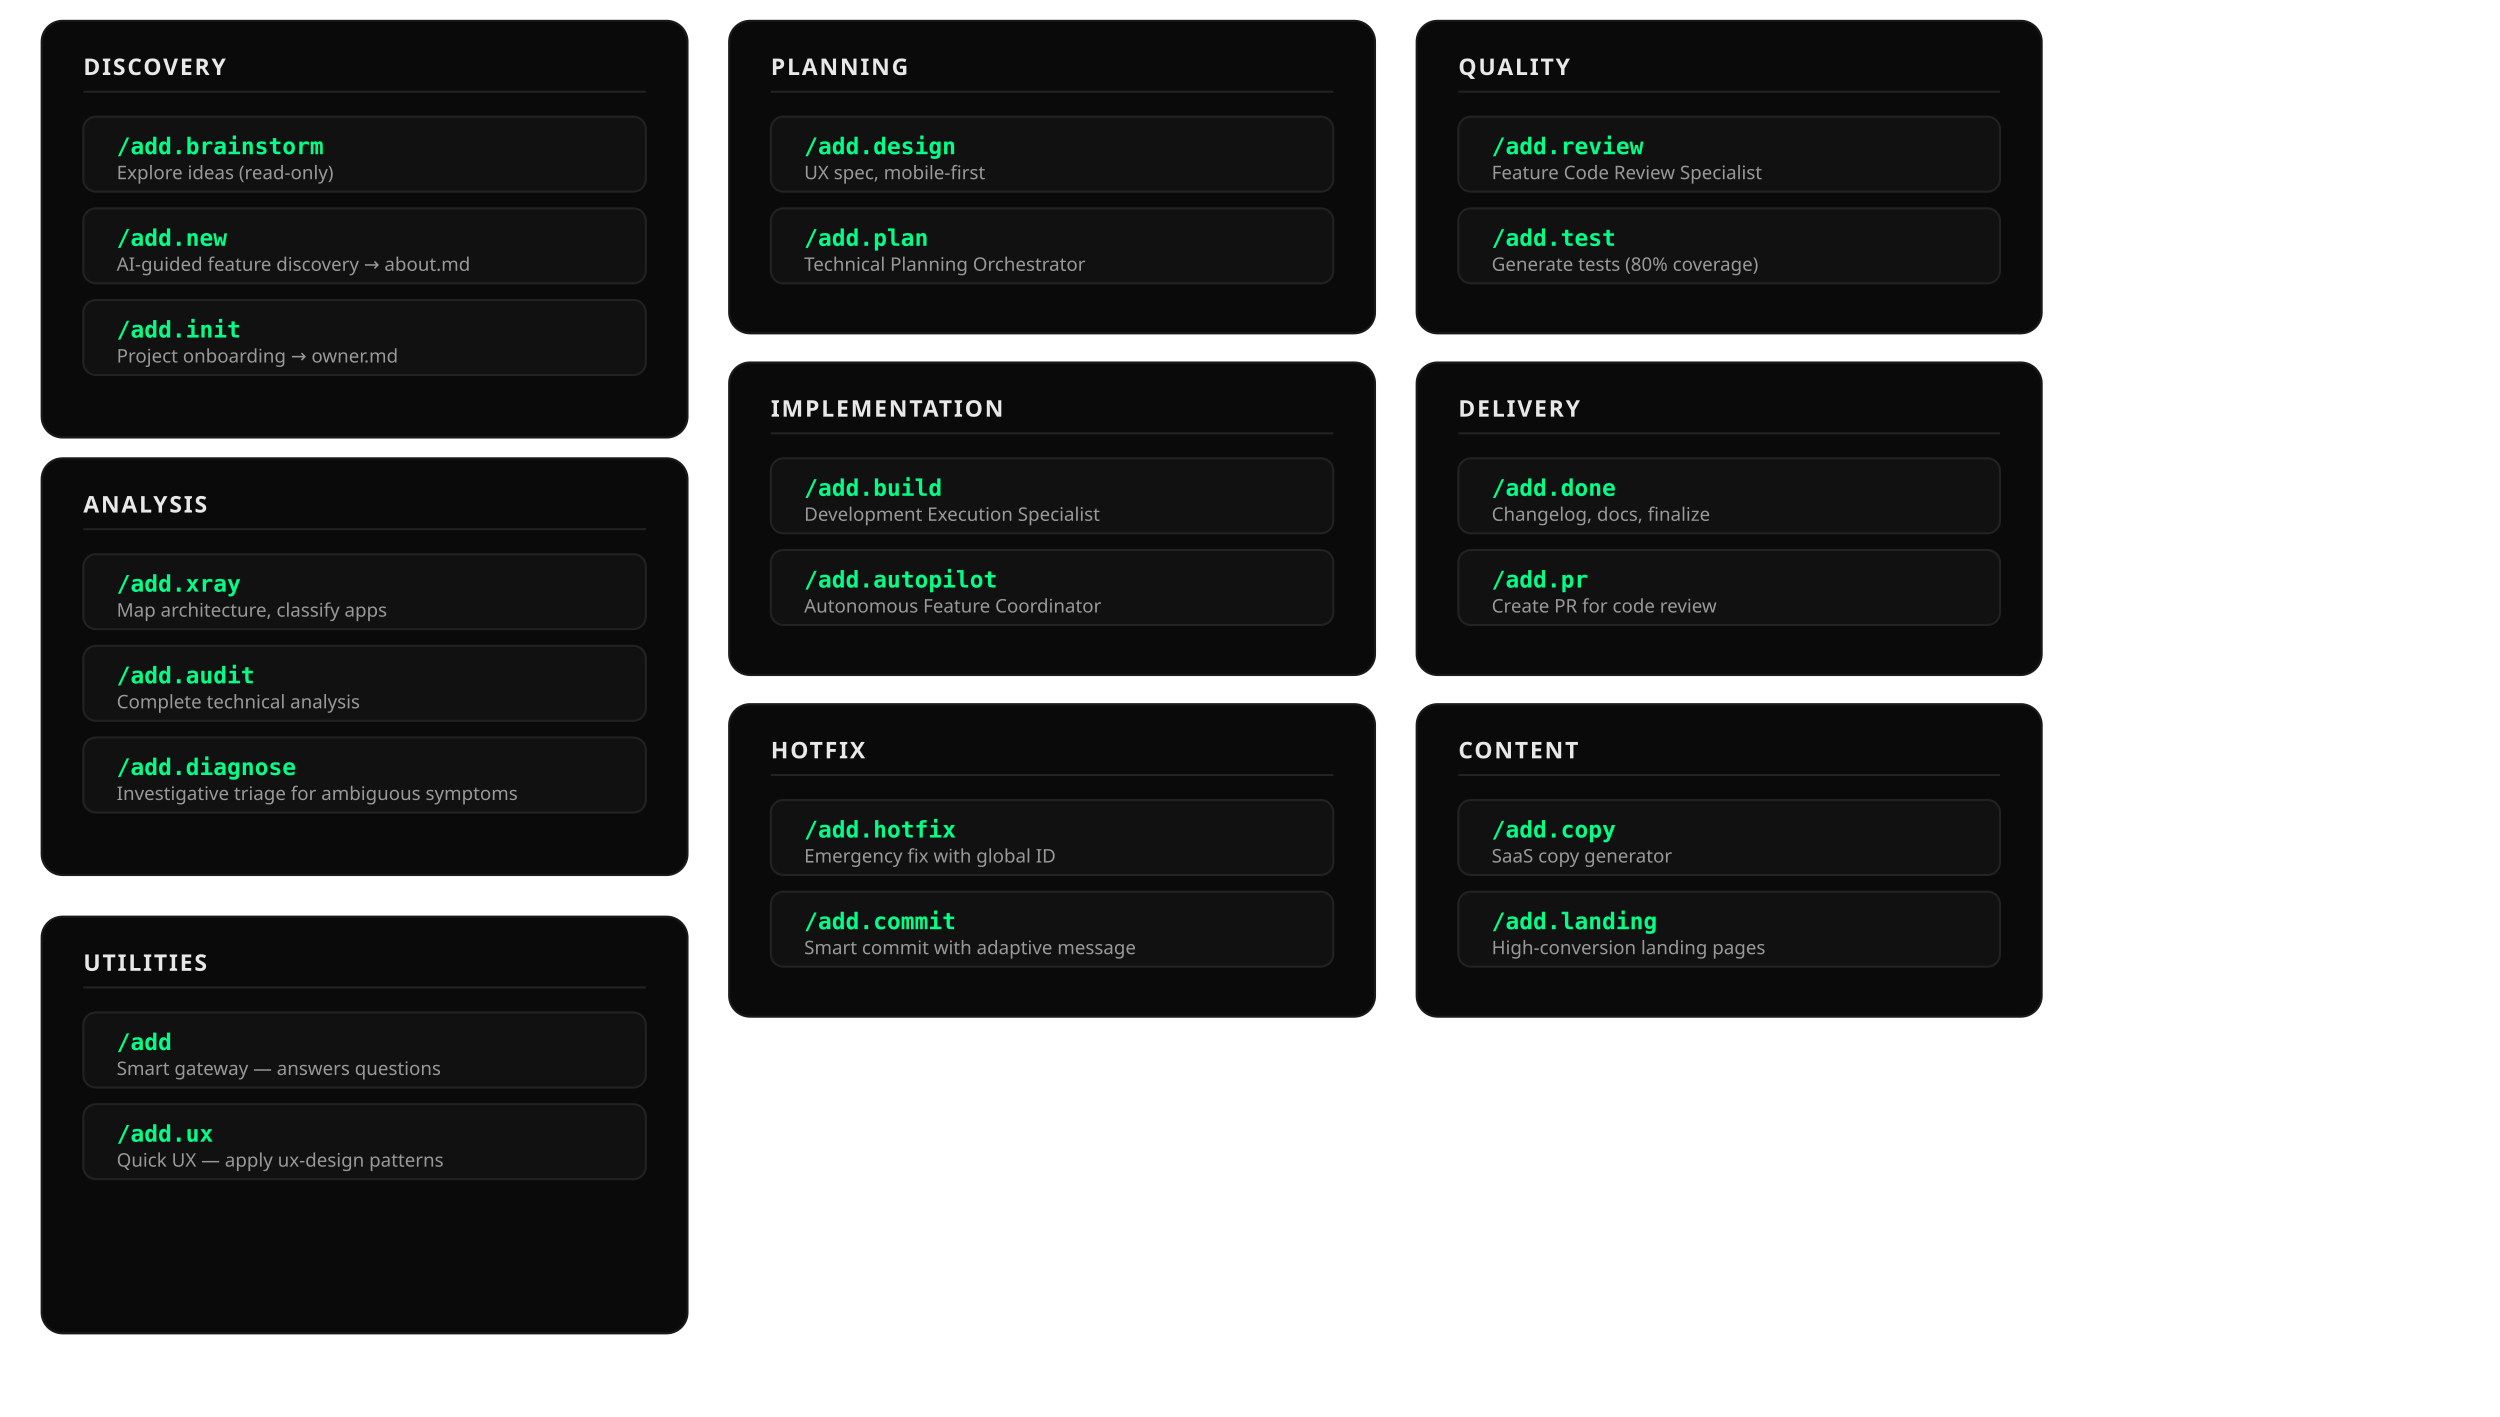
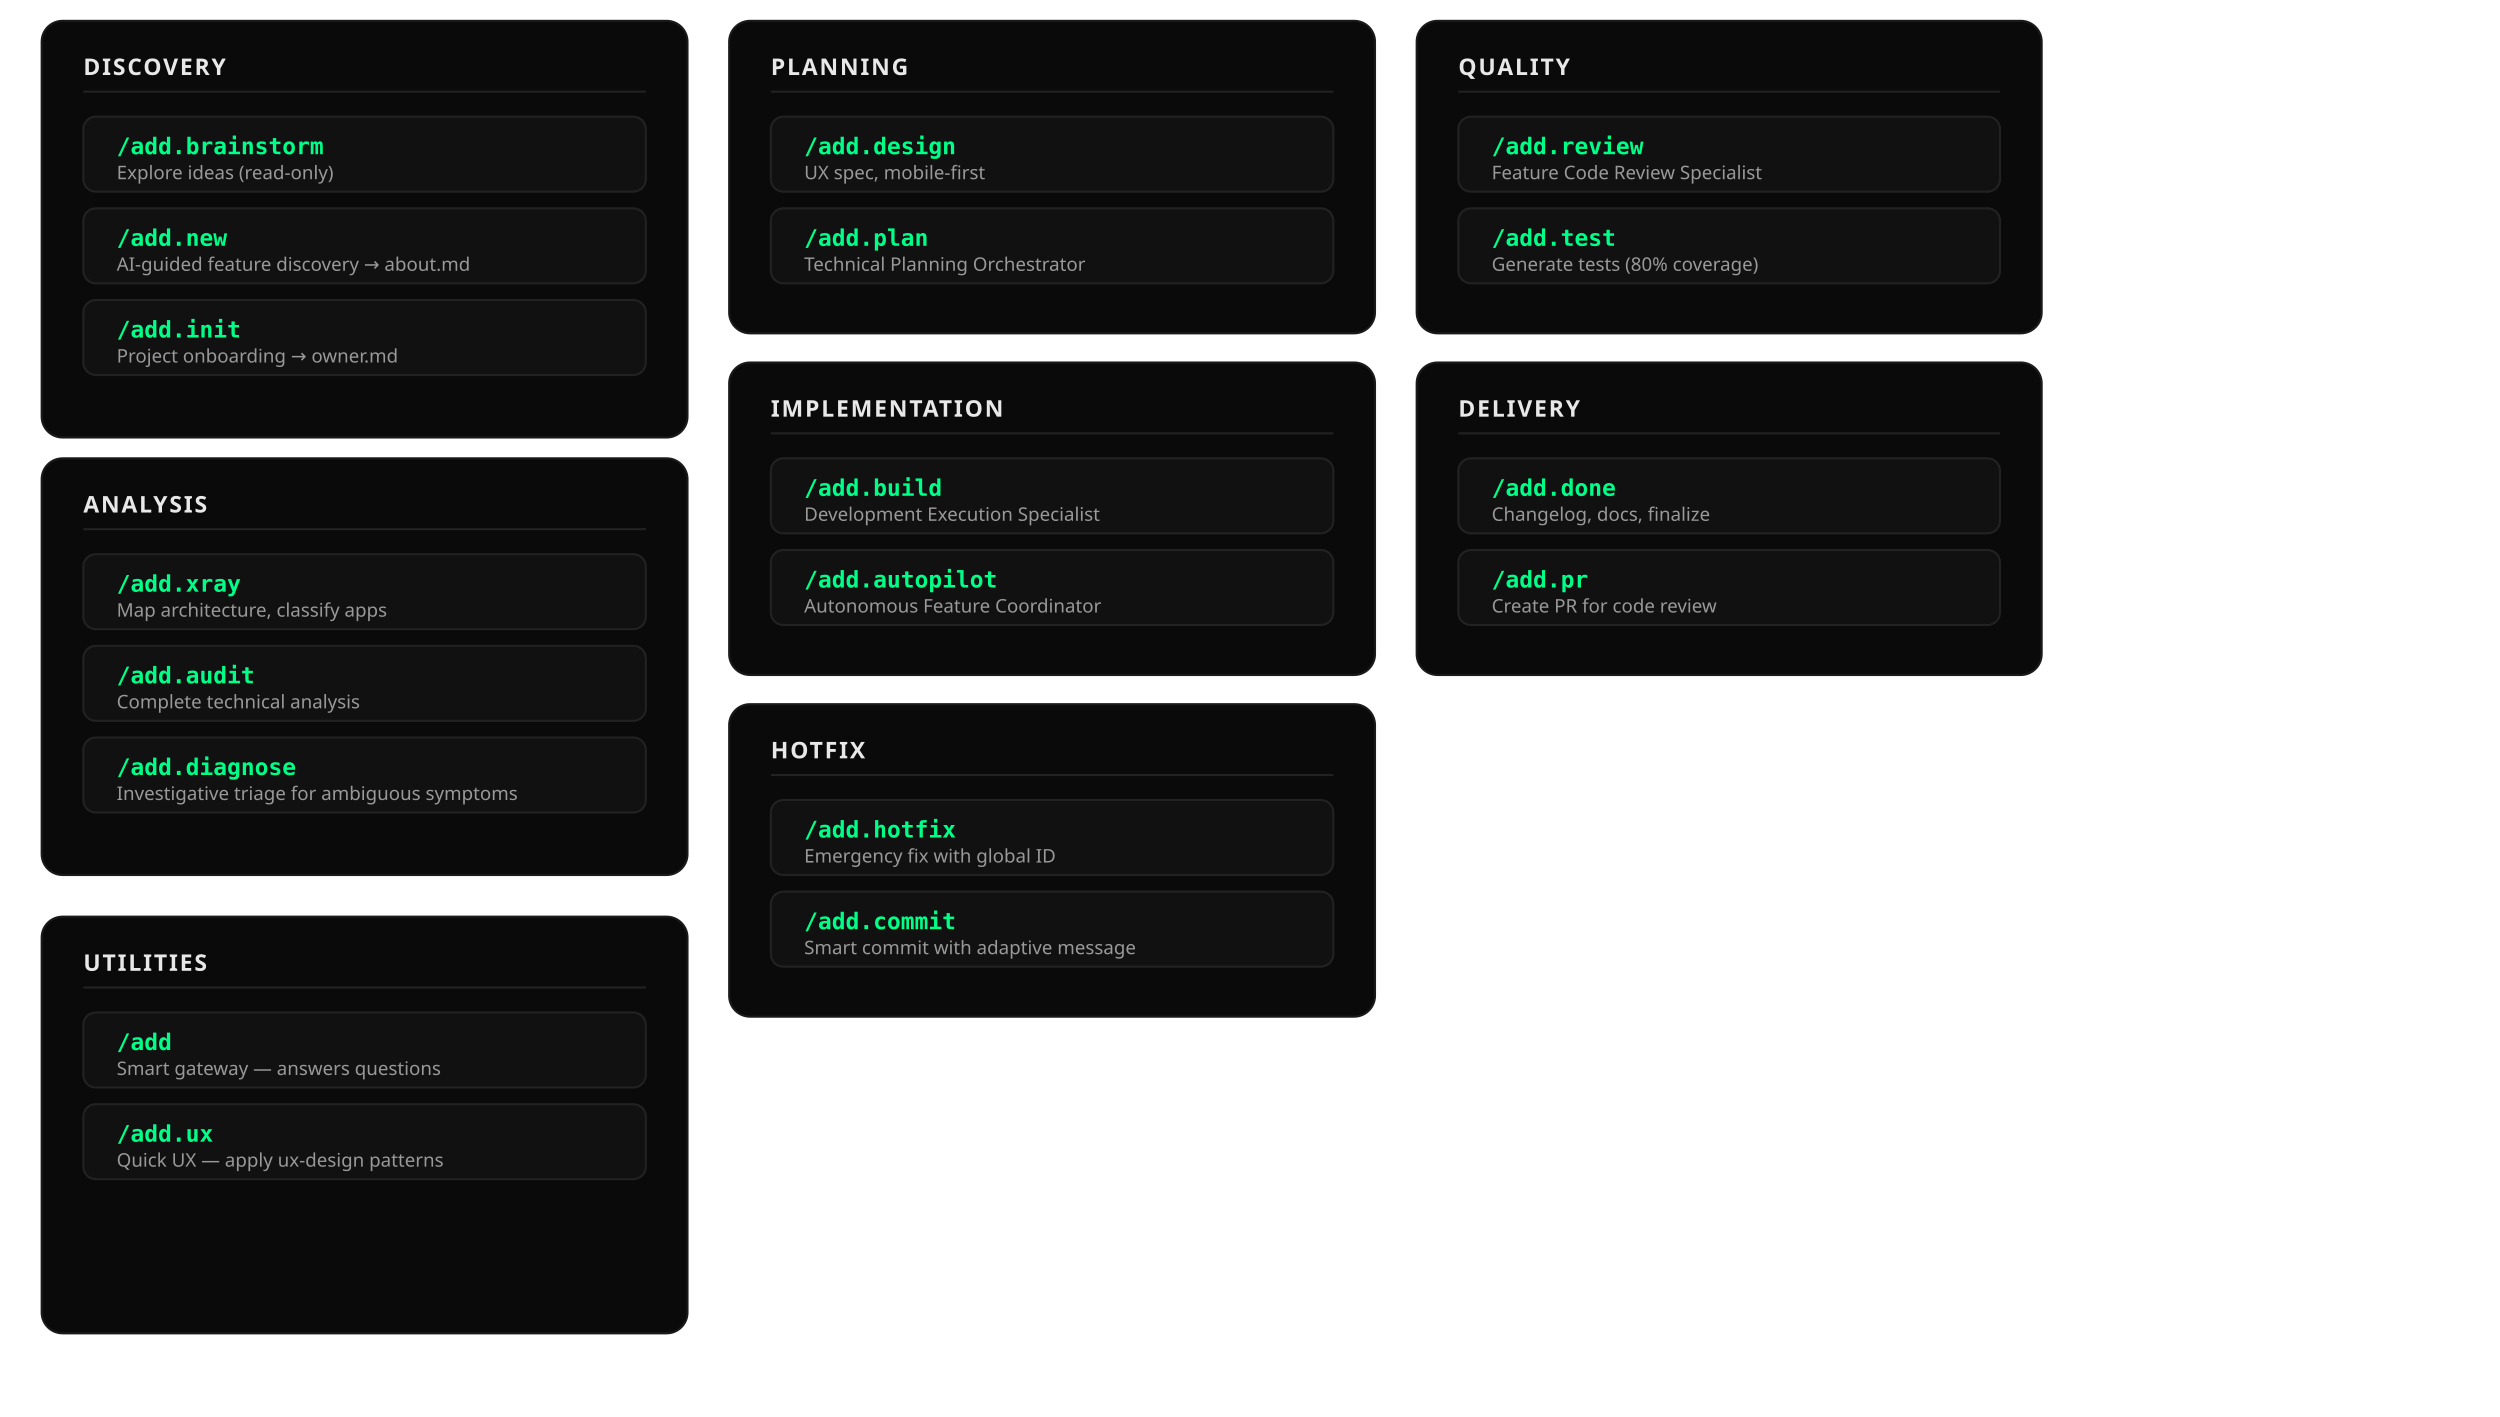
<svg xmlns="http://www.w3.org/2000/svg" viewBox="0 0 1200 680" fill="none">
  <style>
    .cat-label { fill: #e8e8e8; font-family: 'Syne', sans-serif; font-size: 13px; font-weight: 700; }
    .cat-line { stroke: #222; stroke-width: 1; }
    .cmd-box { fill: #111; stroke: #222; stroke-width: 1; rx: 6; }
    .cmd-name { fill: #00ff88; font-family: 'JetBrains Mono', monospace; font-size: 11px; font-weight: 600; }
    .cmd-desc { fill: #999; font-family: 'Outfit', sans-serif; font-size: 9px; }
    .group-bg { fill: #0a0a0a; stroke: #1a1a1a; stroke-width: 1; rx: 10; }
    .group-title { fill: #e8e8e8; font-family: 'Syne', sans-serif; font-size: 11px; font-weight: 800; letter-spacing: 0.08em; }
  </style>
  <rect x="20" y="10" width="310" height="200" class="group-bg" />
  <text x="40" y="36" class="group-title">DISCOVERY</text>
  <line x1="40" y1="44" x2="310" y2="44" class="cat-line" />
  <rect x="40" y="56" width="270" height="36" class="cmd-box" />
  <text x="56" y="74" class="cmd-name">/add.brainstorm</text>
  <text x="56" y="86" class="cmd-desc">Explore ideas (read-only)</text>
  <rect x="40" y="100" width="270" height="36" class="cmd-box" />
  <text x="56" y="118" class="cmd-name">/add.new</text>
  <text x="56" y="130" class="cmd-desc">AI-guided feature discovery → about.md</text>
  <rect x="40" y="144" width="270" height="36" class="cmd-box" />
  <text x="56" y="162" class="cmd-name">/add.init</text>
  <text x="56" y="174" class="cmd-desc">Project onboarding → owner.md</text>
  <rect x="20" y="220" width="310" height="200" class="group-bg" />
  <text x="40" y="246" class="group-title">ANALYSIS</text>
  <line x1="40" y1="254" x2="310" y2="254" class="cat-line" />
  <rect x="40" y="266" width="270" height="36" class="cmd-box" />
  <text x="56" y="284" class="cmd-name">/add.xray</text>
  <text x="56" y="296" class="cmd-desc">Map architecture, classify apps</text>
  <rect x="40" y="310" width="270" height="36" class="cmd-box" />
  <text x="56" y="328" class="cmd-name">/add.audit</text>
  <text x="56" y="340" class="cmd-desc">Complete technical analysis</text>
  <rect x="40" y="354" width="270" height="36" class="cmd-box" />
  <text x="56" y="372" class="cmd-name">/add.diagnose</text>
  <text x="56" y="384" class="cmd-desc">Investigative triage for ambiguous symptoms</text>
  <rect x="350" y="10" width="310" height="150" class="group-bg" />
  <text x="370" y="36" class="group-title">PLANNING</text>
  <line x1="370" y1="44" x2="640" y2="44" class="cat-line" />
  <rect x="370" y="56" width="270" height="36" class="cmd-box" />
  <text x="386" y="74" class="cmd-name">/add.design</text>
  <text x="386" y="86" class="cmd-desc">UX spec, mobile-first</text>
  <rect x="370" y="100" width="270" height="36" class="cmd-box" />
  <text x="386" y="118" class="cmd-name">/add.plan</text>
  <text x="386" y="130" class="cmd-desc">Technical Planning Orchestrator</text>
  <rect x="350" y="174" width="310" height="150" class="group-bg" />
  <text x="370" y="200" class="group-title">IMPLEMENTATION</text>
  <line x1="370" y1="208" x2="640" y2="208" class="cat-line" />
  <rect x="370" y="220" width="270" height="36" class="cmd-box" />
  <text x="386" y="238" class="cmd-name">/add.build</text>
  <text x="386" y="250" class="cmd-desc">Development Execution Specialist</text>
  <rect x="370" y="264" width="270" height="36" class="cmd-box" />
  <text x="386" y="282" class="cmd-name">/add.autopilot</text>
  <text x="386" y="294" class="cmd-desc">Autonomous Feature Coordinator</text>
  <rect x="350" y="338" width="310" height="150" class="group-bg" />
  <text x="370" y="364" class="group-title">HOTFIX</text>
  <line x1="370" y1="372" x2="640" y2="372" class="cat-line" />
  <rect x="370" y="384" width="270" height="36" class="cmd-box" />
  <text x="386" y="402" class="cmd-name">/add.hotfix</text>
  <text x="386" y="414" class="cmd-desc">Emergency fix with global ID</text>
  <rect x="370" y="428" width="270" height="36" class="cmd-box" />
  <text x="386" y="446" class="cmd-name">/add.commit</text>
  <text x="386" y="458" class="cmd-desc">Smart commit with adaptive message</text>
  <rect x="680" y="10" width="300" height="150" class="group-bg" />
  <text x="700" y="36" class="group-title">QUALITY</text>
  <line x1="700" y1="44" x2="960" y2="44" class="cat-line" />
  <rect x="700" y="56" width="260" height="36" class="cmd-box" />
  <text x="716" y="74" class="cmd-name">/add.review</text>
  <text x="716" y="86" class="cmd-desc">Feature Code Review Specialist</text>
  <rect x="700" y="100" width="260" height="36" class="cmd-box" />
  <text x="716" y="118" class="cmd-name">/add.test</text>
  <text x="716" y="130" class="cmd-desc">Generate tests (80% coverage)</text>
  <rect x="680" y="174" width="300" height="150" class="group-bg" />
  <text x="700" y="200" class="group-title">DELIVERY</text>
  <line x1="700" y1="208" x2="960" y2="208" class="cat-line" />
  <rect x="700" y="220" width="260" height="36" class="cmd-box" />
  <text x="716" y="238" class="cmd-name">/add.done</text>
  <text x="716" y="250" class="cmd-desc">Changelog, docs, finalize</text>
  <rect x="700" y="264" width="260" height="36" class="cmd-box" />
  <text x="716" y="282" class="cmd-name">/add.pr</text>
  <text x="716" y="294" class="cmd-desc">Create PR for code review</text>
-   <rect x="680" y="338" width="300" height="150" class="group-bg" />
-   <text x="700" y="364" class="group-title">CONTENT</text>
-   <line x1="700" y1="372" x2="960" y2="372" class="cat-line" />
-   <rect x="700" y="384" width="260" height="36" class="cmd-box" />
-   <text x="716" y="402" class="cmd-name">/add.copy</text>
-   <text x="716" y="414" class="cmd-desc">SaaS copy generator</text>
-   <rect x="700" y="428" width="260" height="36" class="cmd-box" />
-   <text x="716" y="446" class="cmd-name">/add.landing</text>
-   <text x="716" y="458" class="cmd-desc">High-conversion landing pages</text>
  <rect x="20" y="440" width="310" height="200" class="group-bg" />
  <text x="40" y="466" class="group-title">UTILITIES</text>
  <line x1="40" y1="474" x2="310" y2="474" class="cat-line" />
  <rect x="40" y="486" width="270" height="36" class="cmd-box" />
  <text x="56" y="504" class="cmd-name">/add</text>
  <text x="56" y="516" class="cmd-desc">Smart gateway — answers questions</text>
  <rect x="40" y="530" width="270" height="36" class="cmd-box" />
  <text x="56" y="548" class="cmd-name">/add.ux</text>
  <text x="56" y="560" class="cmd-desc">Quick UX — apply ux-design patterns</text>
</svg>
